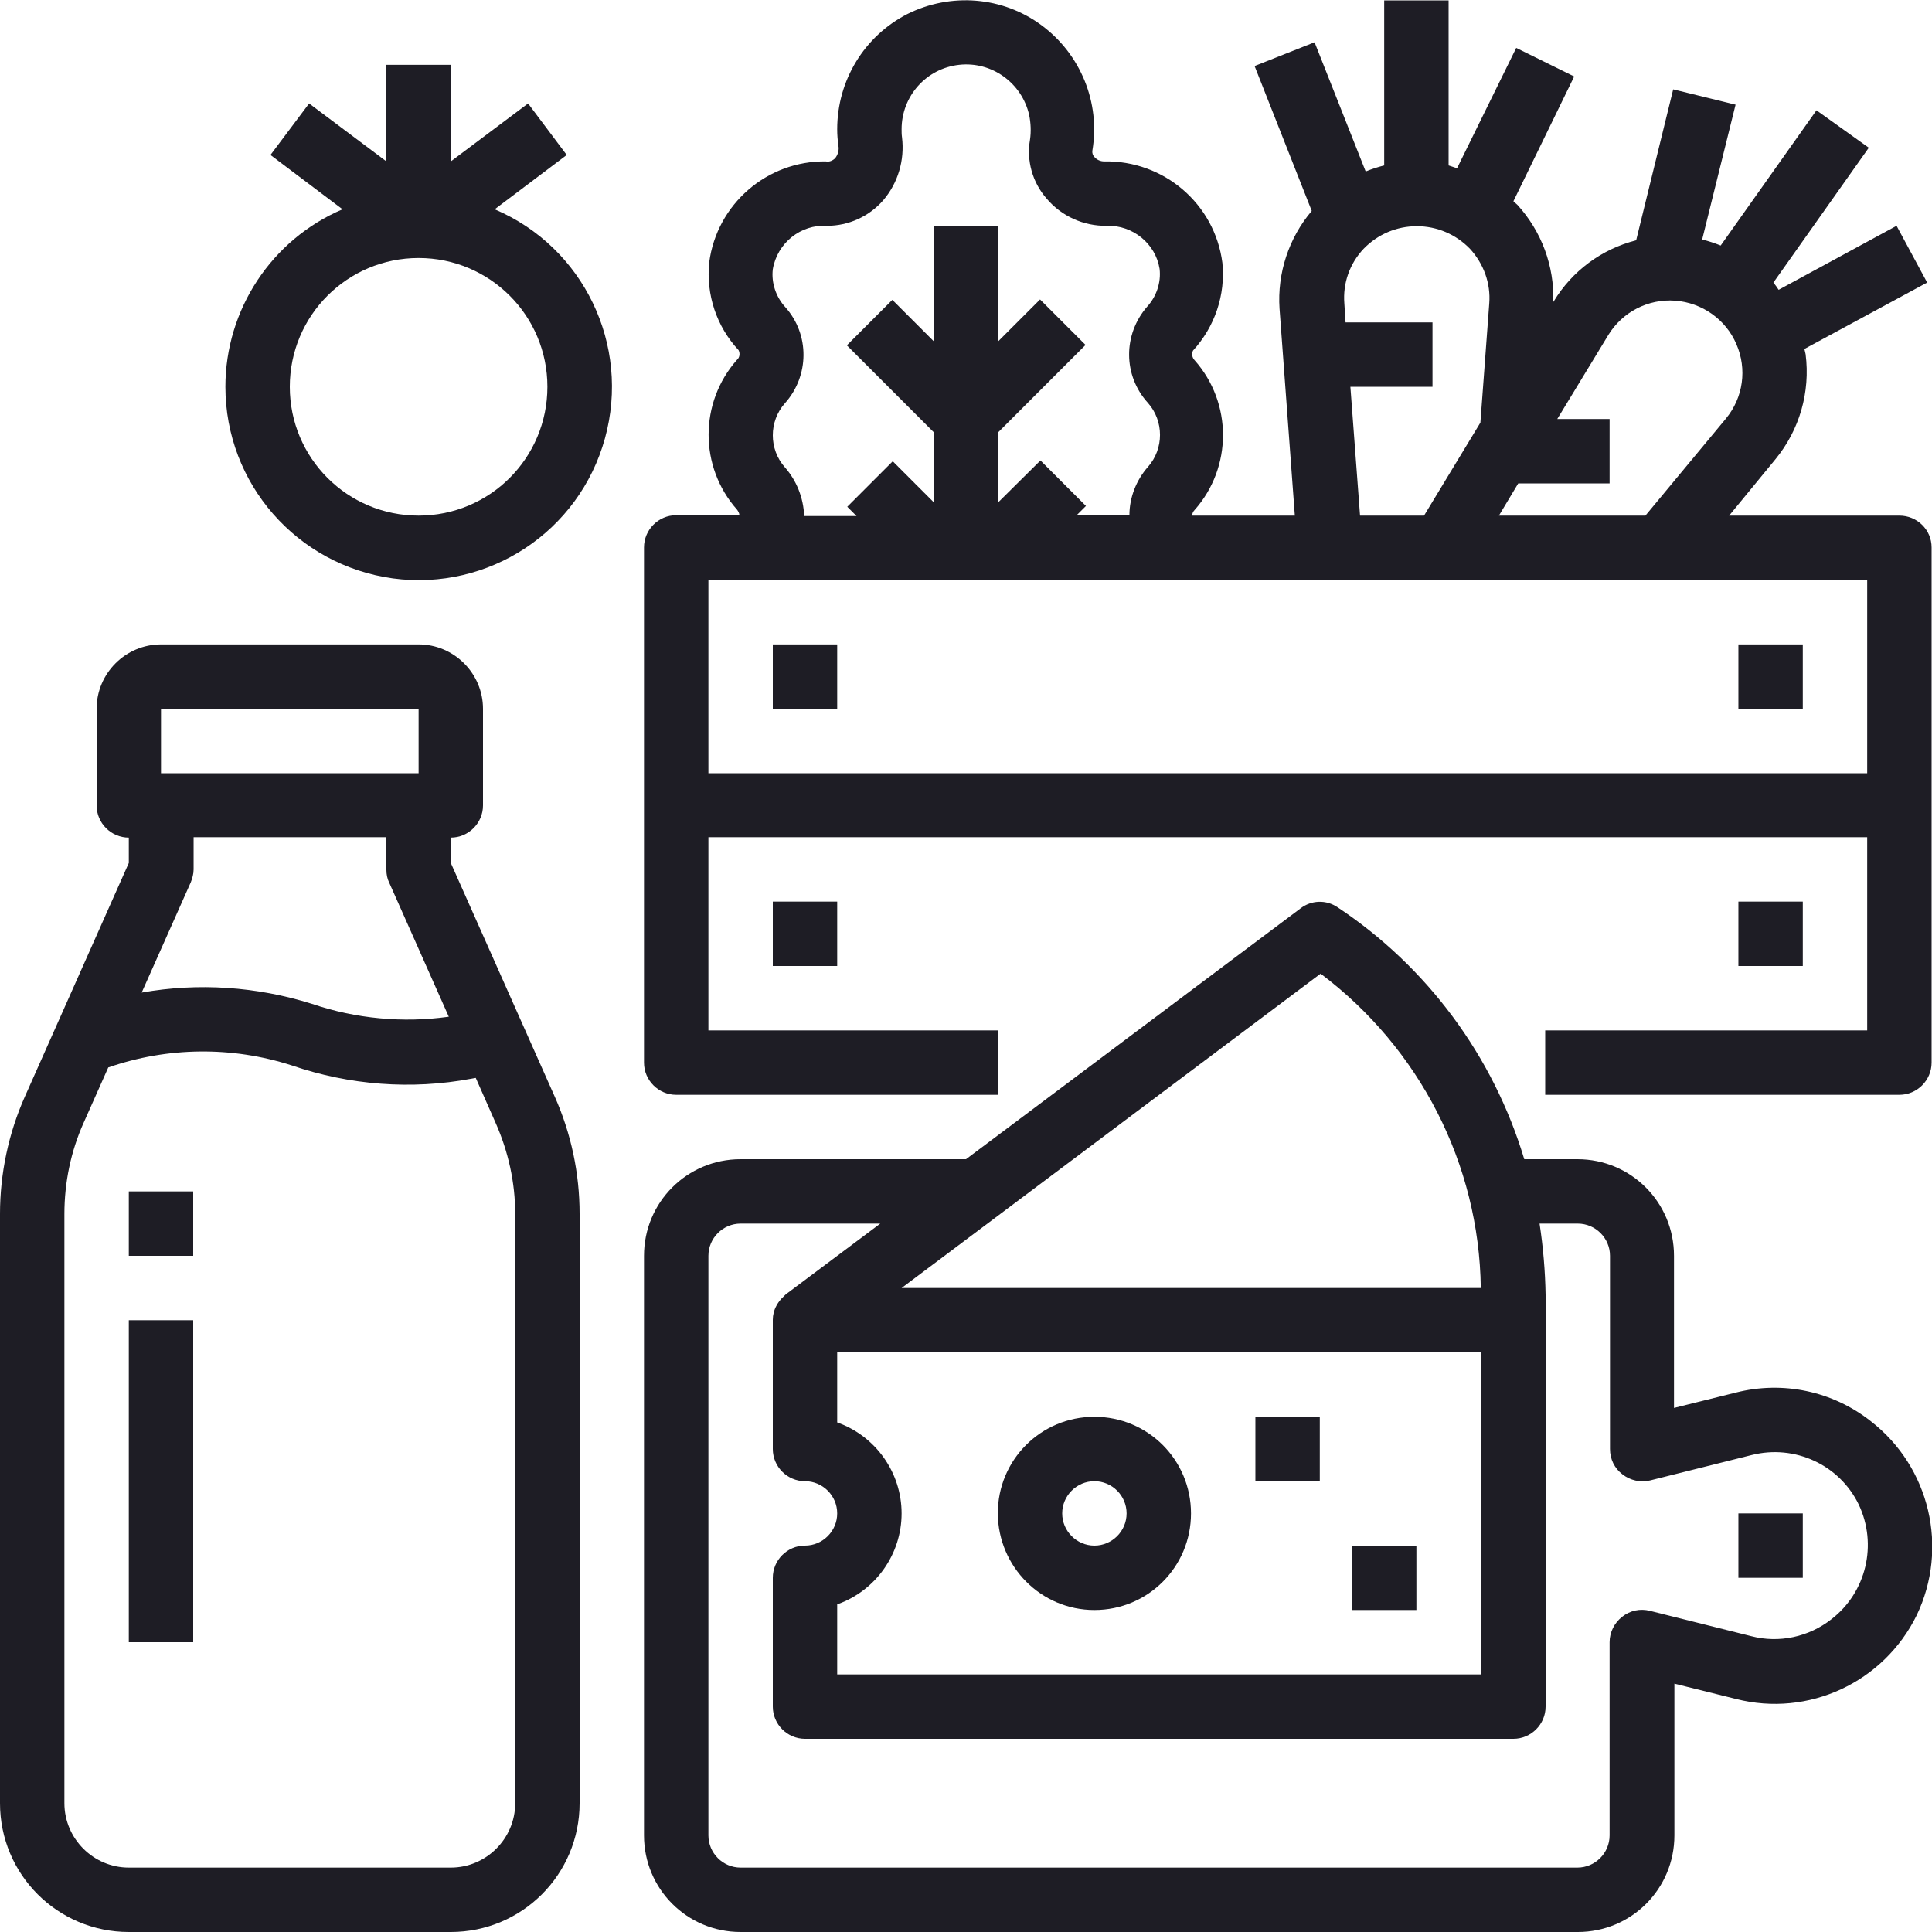
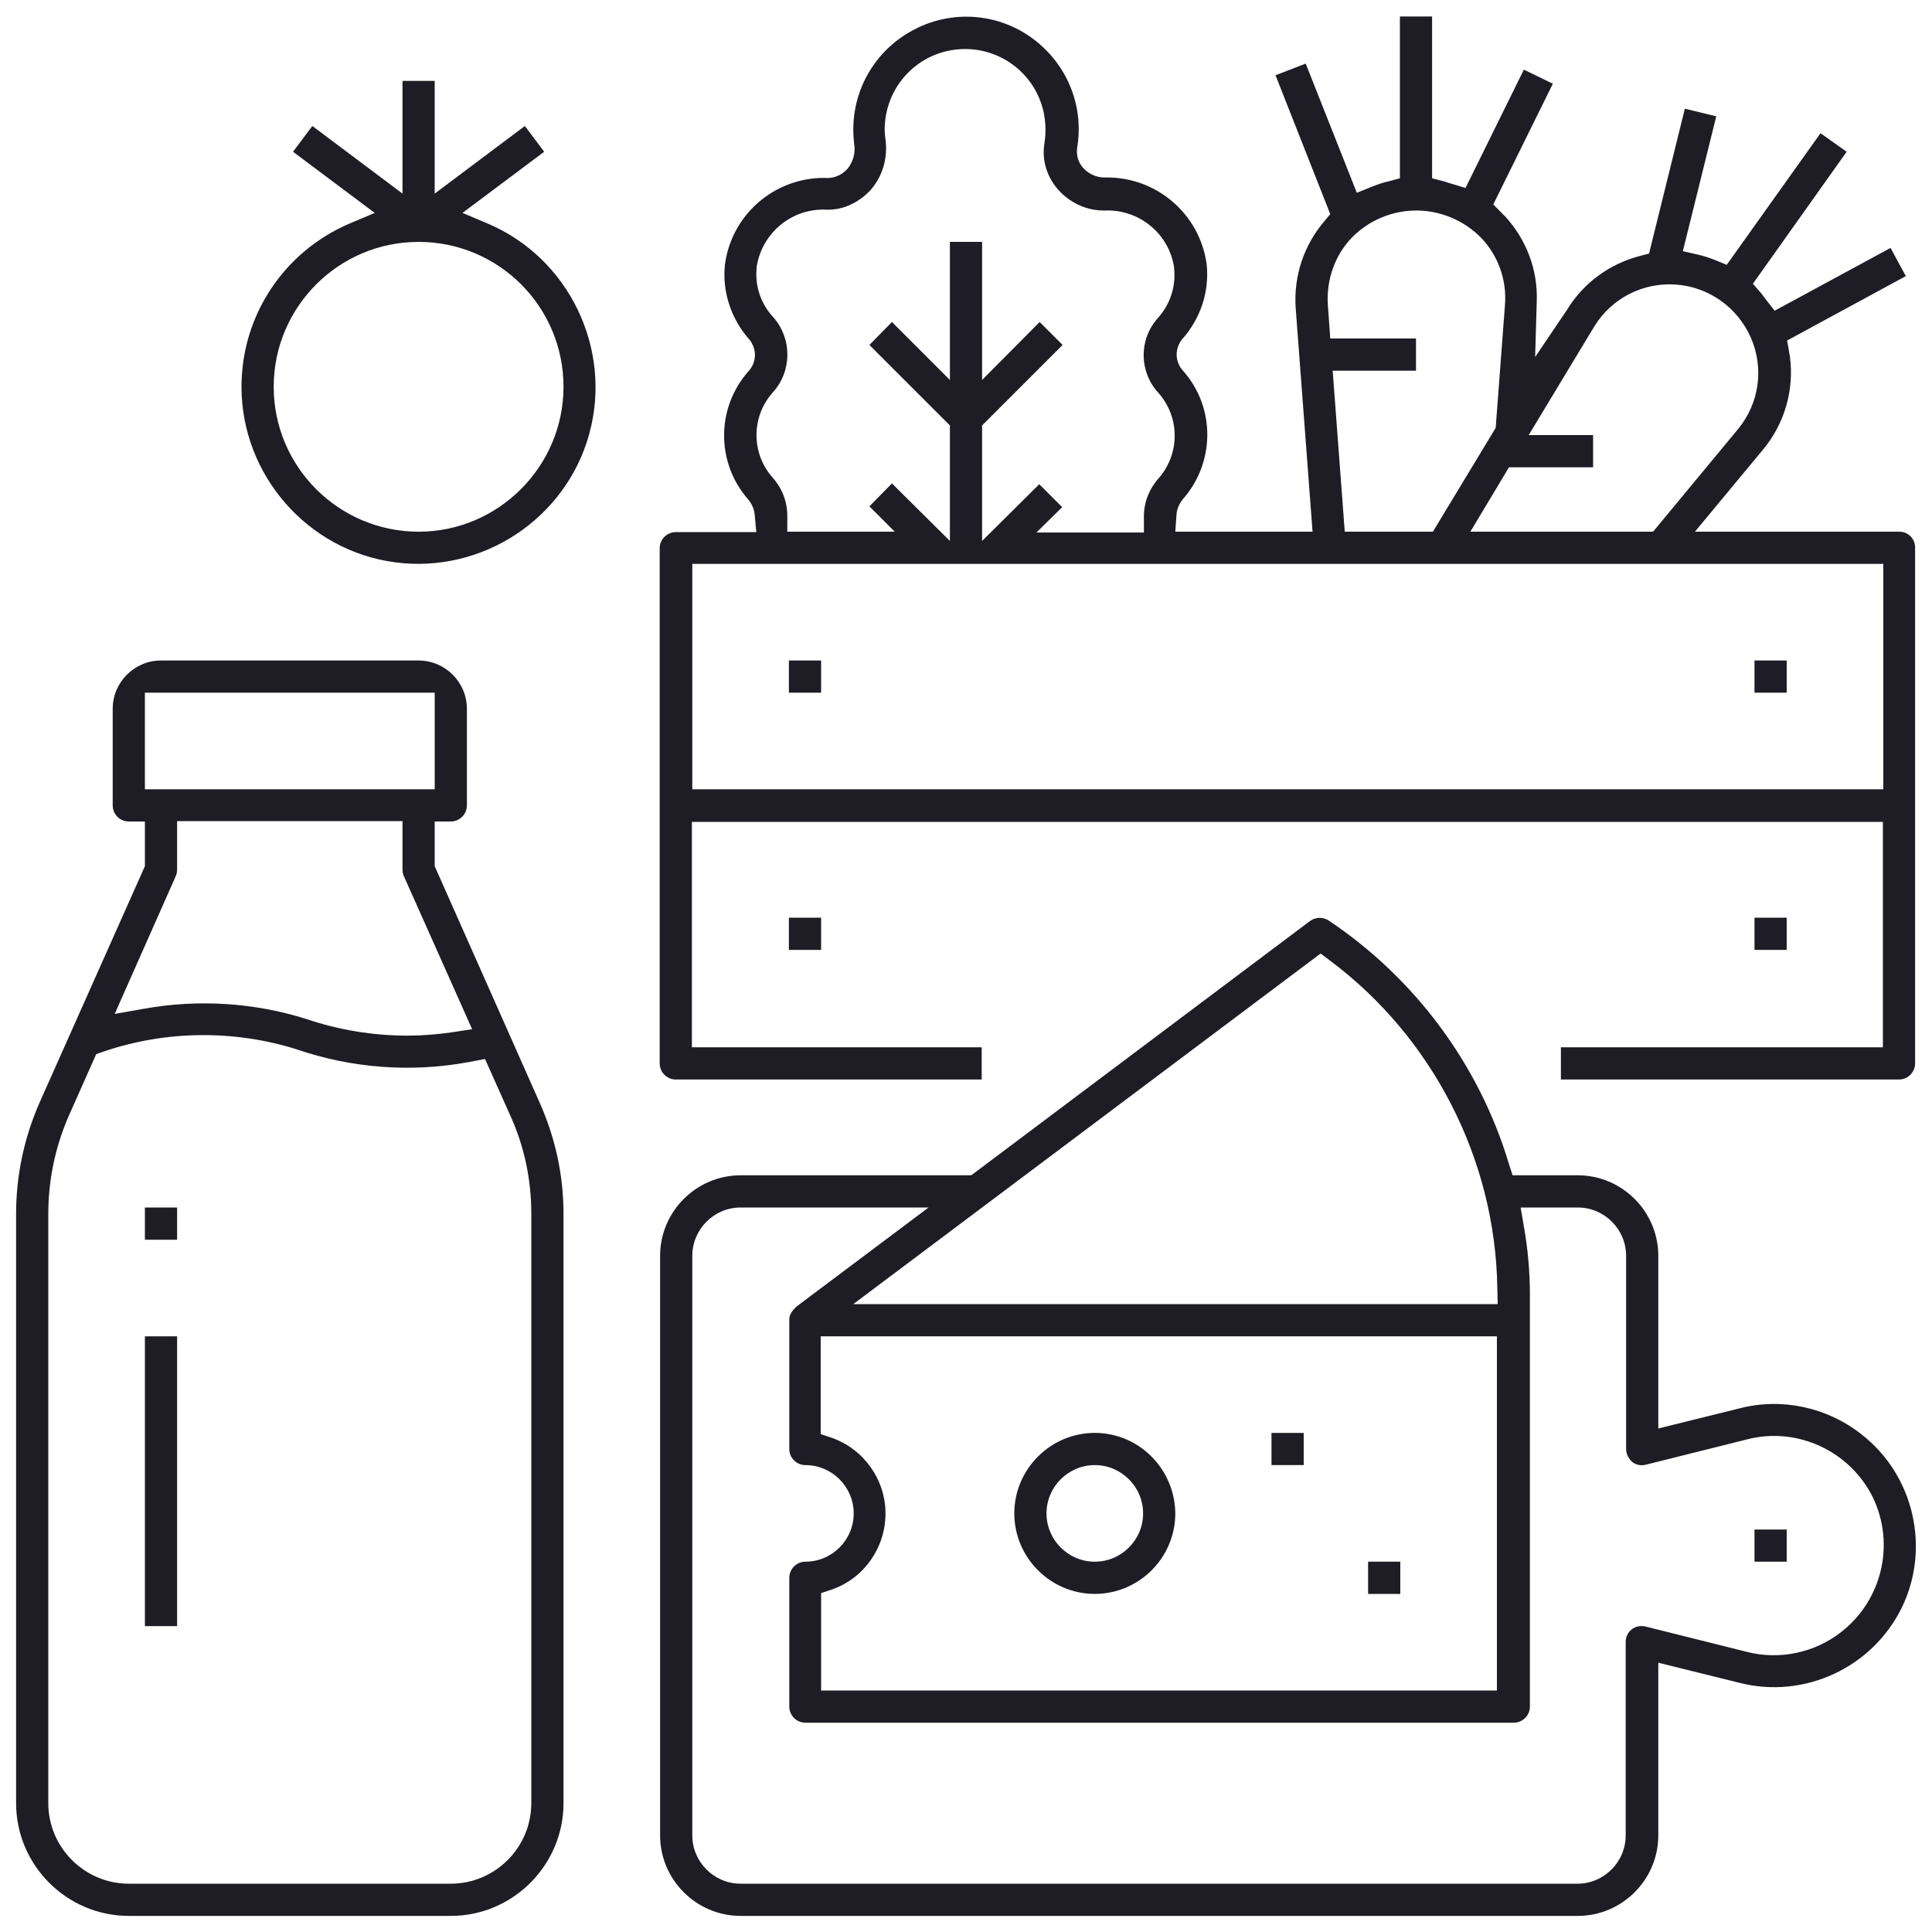
- <svg xmlns="http://www.w3.org/2000/svg" id="Слой_1" width="480" height="480" viewBox="0 0 480 480">
+ <svg xmlns="http://www.w3.org/2000/svg" id="Layer_1" width="480" height="480" viewBox="0 0 480 480">
  <style>.st0{fill:#1e1d25}</style>
-   <path class="st0" d="M192 224h16v16h-16v-16zM431.9 224h16v16h-16v-16z" />
-   <path class="st0" d="M471.9 128.1h-42.3l11.5-14c6-7.3 8.7-16.7 7.5-26.1-.1-.5-.2-.9-.3-1.3l30.5-16.5-7.6-14.1L441.9 72c-.4-.6-.8-1.2-1.3-1.8l23.7-33.5-13-9.3L427.5 61c-1.5-.6-3-1.1-4.6-1.5l8.3-33.5-15.5-3.8-9.2 37.5c-8.6 2.2-15.9 7.6-20.5 15.2l-.1.1c.3-8.9-2.9-17.5-8.9-24.1-.3-.3-.7-.6-1-.9l15.1-31-14.4-7.1L362 41.8c-.7-.2-1.4-.5-2.1-.7V.1h-16v41c-1.6.4-3.1.9-4.6 1.5l-12.7-32.1-14.9 5.9 14.2 36c-5.7 6.7-8.6 15.5-8 24.3l3.8 51.4h-25.5c0-.5.2-1 .6-1.4 9.4-10.6 9.4-26.6 0-37.2-.6-.6-.8-1.6-.4-2.4 5.4-5.9 8.1-13.8 7.3-21.8-1.9-14.7-14.6-25.5-29.4-25.2-.9 0-1.8-.4-2.4-1.1-.4-.4-.6-1-.5-1.6 2-11.9-2.9-23.9-12.6-31.1-9.7-7.2-22.6-8.2-33.4-2.8C214.7 9 208 20 208 32.1c0 1.4.1 2.7.3 4.1.2 1.1-.1 2.2-.8 3.1-.6.6-1.5 1-2.3.8-14.6-.2-27.1 10.6-29 25.1-.8 8 1.8 15.9 7.3 21.8.4.8.3 1.8-.4 2.4-9.4 10.6-9.4 26.6 0 37.2.3.4.6.9.6 1.4H168c-4.4 0-8 3.6-8 8v128c0 4.4 3.6 8 8 8h80v-16h-72v-48h287.9v48h-80v16h88c4.4 0 8-3.6 8-8V136c0-4.4-3.6-7.9-8-7.9zm-72.3-44.9c3.5-5.7 9.9-9 16.6-8.5 6.7.5 12.6 4.7 15.2 10.8 2.7 6.2 1.7 13.3-2.6 18.5l-20 24.1h-36.4l4.8-8h22.7v-16h-13l12.7-20.9zm-64.1 12.9h20.4v-16h-21.6l-.3-4.7c-.4-5 1.3-9.9 4.8-13.6 3.5-3.6 8.2-5.6 13.2-5.6s9.7 2 13.2 5.6c3.4 3.7 5.2 8.6 4.8 13.6l-2.2 29.6-14 23.1h-15.9l-2.4-32zm-140.5 20c-4-4.5-4-11.4 0-15.9 6.1-6.8 6.2-17.1.1-23.9-2.3-2.5-3.5-6-3.1-9.4 1.1-6.5 6.9-11.2 13.5-10.8 5.3 0 10.4-2.3 13.9-6.3 3.7-4.3 5.4-10 4.7-15.7-.1-.7-.1-1.3-.1-2 0-8.2 6.1-15.1 14.3-16 8.1-.9 15.6 4.5 17.4 12.5.4 2 .5 4.1.2 6.1-.9 5.2.6 10.6 4.1 14.6 3.7 4.4 9.2 6.9 15 6.8 6.4-.2 12.1 4.4 13.1 10.7.4 3.4-.8 6.9-3.1 9.4-6 6.9-6 17.1.2 23.9 4 4.5 4 11.4 0 15.9-2.9 3.3-4.6 7.6-4.6 12h-13.1l2.3-2.3-11.3-11.3-10.5 10.4v-17.4l21.7-21.7-11.3-11.3L248 84.8V56.1h-16v28.7l-10.3-10.3-11.3 11.3 21.7 21.7v17.4l-10.3-10.3-11.3 11.3 2.3 2.3h-13c-.2-4.6-1.9-8.8-4.8-12.1zm-19 76v-48h287.9v48H176z" />
-   <path class="st0" d="M192 160.1h16v16h-16v-16zM431.9 160.1h16v16h-16v-16zM32 480h80c17.7 0 32-14.3 32-32V301.6c0-10.1-2.1-20-6.2-29.2l-25.8-58v-6.3c4.4 0 8-3.6 8-8v-24c0-8.8-7.2-16-16-16H40c-8.8 0-16 7.2-16 16v24c0 4.4 3.6 8 8 8v6.3l-25.8 58C2.1 281.6 0 291.6 0 301.6V448c0 17.7 14.3 32 32 32zm96-32c0 8.8-7.2 16-16 16H32c-8.8 0-16-7.2-16-16V301.6c0-7.8 1.6-15.6 4.8-22.7l6.1-13.7c14.7-5.1 30.7-5.3 45.6-.5 14.3 4.9 29.7 6.1 44.6 3.3l1.1-.2 4.9 11.1c3.2 7.2 4.9 14.9 4.9 22.7V448zM40 176.1h64v16H40v-16zm56 32v8c0 1.1.2 2.2.7 3.2l14.8 33.3c-11.4 1.6-23.1.5-34-3.2-13.7-4.3-28.2-5.3-42.3-2.8l12.2-27.4c.4-1 .7-2.1.7-3.2v-8H96z" />
-   <path class="st0" d="M32 296h16v16H32v-16zM32 328h16v80H32v-80zM464.8 353.1c-9.5-7.5-21.9-10.1-33.6-7.1l-15.3 3.8V312c0-13.3-10.7-24-24-24h-13.2c-7.7-25.6-24.1-47.8-46.4-62.6-2.8-1.9-6.5-1.8-9.2.3L240 288h-56c-13.3 0-24 10.7-24 24v144c0 13.3 10.7 24 24 24h208c13.3 0 24-10.7 24-24v-37.7l15.3 3.8c18 4.6 36.7-4.1 44.9-20.8 8-16.7 3.3-36.8-11.4-48.2zm-256.8.3V336h160v80H208v-17.4c9.6-3.4 16-12.5 16-22.6s-6.4-19.2-16-22.6zm120.1-111.5c24.6 18.5 39.4 47.3 39.8 78.1H224l104.1-78.1zM455 402.3c-5.6 4.4-13 6-19.9 4.2l-25.2-6.3c-2.4-.6-4.9-.1-6.9 1.5-1.9 1.5-3.1 3.8-3.1 6.3v48c0 4.4-3.6 8-8 8H184c-4.4 0-8-3.6-8-8V312c0-4.4 3.6-8 8-8h34.7l-23.5 17.6-.5.5-.7.7c-.4.5-.8 1-1.1 1.6-.6 1.1-.9 2.3-.9 3.5V360c0 4.4 3.6 8 8 8s8 3.6 8 8-3.6 8-8 8-8 3.6-8 8v32c0 4.4 3.6 8 8 8h176c4.4 0 8-3.6 8-8V321.7c-.1-5.9-.6-11.8-1.5-17.7h9.5c4.4 0 8 3.6 8 8v48c0 2.5 1.1 4.8 3.1 6.3 1.9 1.5 4.5 2.1 6.9 1.5l25.2-6.3c10.7-2.7 21.8 2.4 26.6 12.3 4.7 9.9 1.9 21.8-6.8 28.5z" />
-   <path class="st0" d="M431.9 376h16v16h-16v-16zM271.9 400c13.3 0 24-10.7 24-24s-10.7-24-24-24-24 10.7-24 24c.1 13.3 10.8 24 24 24zm0-32c4.4 0 8 3.6 8 8s-3.6 8-8 8-8-3.6-8-8 3.6-8 8-8zM311.9 352h16v16h-16v-16zM335.9 384h16v16h-16v-16zM56 96.1c0 24 17.7 44.3 41.6 47.6 23.8 3.2 46.3-11.6 52.7-34.8 6.4-23.2-5.3-47.5-27.4-56.9l17.9-13.5-9.6-12.8L112 40.1v-24H96v24L76.8 25.7l-9.6 12.8L85.1 52C67.5 59.5 56 76.9 56 96.1zm48-32c17.7 0 32 14.3 32 32s-14.3 32-32 32-32-14.3-32-32 14.3-32 32-32z" />
+   <path class="st0" d="M196 228h8v8h-8zM435.9 228h8v8h-8z" />
+   <path class="st0" d="M471.9 132.1h-50.8l17-20.5c5.3-6.4 7.7-14.8 6.6-23v-.2c-.1-.3-.2-.7-.2-1l-.5-2.8 29.5-16-3.8-7-28.8 15.6-2.1-2.7c-.2-.3-.4-.5-.6-.8s-.4-.5-.6-.8l-2.1-2.4 23.3-32.8-6.5-4.6L429 65.8l-2.9-1.2c-1.3-.5-2.7-1-4.1-1.3l-3.9-.9 8.3-33.5-7.8-1.9-8.9 36-2.3.6c-7.6 2-14 6.7-18.1 13.4l-.2.3-7.7 11.4.4-13.8c.3-7.9-2.6-15.4-7.9-21.2 0 0-.1 0-.1-.1-.2-.2-.5-.4-.8-.8l-2-2 14.8-30-7.2-3.5-14.5 29.4-3.3-1c-.3-.1-.6-.2-1-.3l-.9-.3-3.1-.8V4.1h-8v40.2l-3 .8c-1.4.3-2.7.8-4 1.3l-3.7 1.5-12.7-32.1-7.5 2.9 13.6 34.5L329 55c-5.1 6-7.6 13.6-7.1 21.4l4.2 55.7H292l.3-4.3c.1-1.4.7-2.7 1.6-3.8 8-9.1 8.1-22.7.1-31.8-1.8-1.9-2.2-4.7-.9-7l.2-.4.3-.4c4.6-5.1 6.9-11.8 6.2-18.7-1.7-12.6-12.6-21.9-25.3-21.6h-.1c-2 0-4-.9-5.3-2.4-1.2-1.3-1.7-3.1-1.5-4.8v-.1c1.8-10.5-2.5-20.9-11-27.2s-19.8-7.2-29.2-2.4c-9.5 4.8-15.4 14.4-15.4 25 0 1.2.1 2.4.2 3.5.4 2.2-.2 4.4-1.6 6.2l-.2.2a6.63 6.63 0 0 1-5.5 2.1h-.2c-12.4 0-23 9.2-24.6 21.6-.7 6.8 1.6 13.6 6.2 18.7l.3.4.2.4c1.3 2.3.9 5.1-.9 7-8 9.1-8 22.7 0 31.8.9 1.1 1.5 2.4 1.6 3.8l.4 4.3h-20c-2.2 0-4 1.8-4 4v128c0 2.2 1.8 4 4 4h76v-8h-72v-56h295.9v56h-80v8h84c2.2 0 4-1.8 4-4v-128c.1-2.3-1.7-4.1-3.9-4.1zm-92.1-24l16.3-27c4.3-7 12.1-11 20.3-10.4 8.2.6 15.3 5.7 18.6 13.2 3.3 7.6 2.1 16.2-3.1 22.6l-21.2 25.6h-45.4l9.6-16h20.9v-8h-16zm-44-49c4.3-4.4 10.1-6.8 16.1-6.8s11.9 2.5 16.1 6.8c4.3 4.5 6.4 10.6 5.9 16.7l-2.3 30.5-15.6 25.8h-21.9l-3-40h20.7v-8h-21.3l-.6-8.4c-.4-6.1 1.7-12.2 5.9-16.6zM188 66.4v-.2c1.4-8.5 8.9-14.6 17.5-14.1 2.1 0 4.1-.4 5.9-1.3 1.8-.8 3.5-2.1 4.9-3.6 3-3.4 4.3-8 3.7-12.5-.1-.8-.2-1.7-.2-2.5 0-10.2 7.6-18.8 17.8-19.9s19.5 5.6 21.7 15.6c.5 2.5.6 5 .2 7.6-.7 4.1.5 8.2 3.2 11.4 3 3.5 7.3 5.5 11.9 5.4 8.4-.3 15.8 5.7 17.1 14.1v.2c.5 4.6-1 9.1-4.1 12.5-4.7 5.3-4.6 13.3.2 18.5 5.4 6.1 5.4 15.2 0 21.3-2.3 2.6-3.6 5.9-3.6 9.4v4h-26.7l6.4-6.3-5.7-5.7-14.2 14.1v-28.7l20-20-5.7-5.7L244 94.4V60.1h-8v34.3L221.6 80l-5.6 5.7 20 20v28.7l-14.4-14.3-5.6 5.7 6.3 6.3h-26.7v-4c0-3.5-1.3-6.8-3.6-9.4-5.4-6-5.4-15.2 0-21.2 4.8-5.3 4.8-13.3.2-18.6-3.2-3.4-4.7-7.9-4.2-12.5zm279.9 129.7H172v-56h295.9v56z" />
+   <path class="st0" d="M196 164.1h8v8h-8zM435.9 164.1h8v8h-8zM134.1 274L108 215.2v-11.1h4c2.2 0 4-1.8 4-4v-24c0-6.6-5.4-12-12-12H40c-6.6 0-12 5.4-12 12v24c0 2.2 1.8 4 4 4h4v11.1L9.8 274C6 282.7 4 292 4 301.6V448c0 15.4 12.6 28 28 28h80c15.4 0 28-12.6 28-28V301.6c0-9.6-2-18.8-5.9-27.6zM36 172.1h72v24H36v-24zm7.7 45.5c.2-.5.3-1 .3-1.6v-12h56v12c0 .5.1 1.1.3 1.6l17 38.1-5.2.8c-3.6.5-7.2.8-10.9.8-8.5 0-17-1.4-25-4.1-12.9-4.1-26.9-5-40.3-2.6l-7.4 1.3 15.2-34.3zM132 448c0 11-9 20-20 20H32c-11 0-20-9-20-20V301.6c0-8.4 1.7-16.6 5.1-24.4l6.8-15.3 1.7-.6c15.5-5.3 32.5-5.5 48.1-.6 13.7 4.7 28.4 5.8 42.6 3.2l4.2-.8 6.3 14.1c3.5 7.7 5.2 15.9 5.2 24.4V448z" />
+   <path class="st0" d="M36 300h8v8h-8zM36 332h8v72h-8zM462.4 356.3c-8.5-6.7-19.8-9.1-30.2-6.4l-20.2 5V312c0-11-9-20-20-20h-16.2l-.9-2.8c-7.4-24.7-23.4-46.2-44.8-60.5-1.4-.9-3.2-.9-4.6.1L241.3 292H184c-11 0-20 9-20 20v144c0 11 9 20 20 20h208c11 0 20-9 20-20v-42.9l20.2 5c16.1 4.1 33-3.8 40.3-18.7 7.2-14.8 3-33-10.1-43.1zM328.1 236.9l2.4 1.8c25.5 19.1 41 49.4 41.5 81.2l.1 4.1H212l116.1-87.1zM206.6 357.2l-2.7-.9V332h168v88H204v-24.2l2.7-.9c8-2.8 13.3-10.4 13.3-18.9 0-8.4-5.4-16-13.4-18.8zm250.8 48.3c-6.5 5.1-15.3 7-23.4 4.9l-25.2-6.3c-1.2-.3-2.5 0-3.4.7-1 .8-1.5 1.9-1.5 3.2v48c0 6.6-5.4 12-12 12H184c-6.6 0-12-5.4-12-12V312c0-6.6 5.4-12 12-12h46.7l-32.8 24.6-.1.1-.3.3-.3.3c-.2.3-.4.5-.6.8l-.1.2c-.3.5-.4 1-.4 1.5V360c0 2.2 1.8 4 4 4 6.6 0 12 5.4 12 12s-5.4 12-12 12c-2.2 0-4 1.8-4 4v32c0 2.2 1.8 4 4 4h176c2.2 0 4-1.8 4-4V321.7c0-5.7-.5-11.4-1.5-17l-.8-4.7H392c6.6 0 12 5.4 12 12v48c0 1.2.6 2.4 1.5 3.2 1 .8 2.3 1 3.4.7l25.2-6.3c12.4-3.2 25.5 2.9 31.2 14.4 5.6 11.6 2.3 25.6-7.9 33.5z" />
+   <path class="st0" d="M435.9 380h8v8h-8zM272 356c-11 0-20 9-20 20s9 20 20 20 20-9 20-20c-.1-11-9-20-20-20zm0 32c-6.6 0-12-5.4-12-12s5.4-12 12-12 12 5.4 12 12-5.4 12-12 12zM315.9 356h8v8h-8zM339.9 388h8v8h-8zM121.3 55.6l-6.4-2.7 20.3-15.2-4.8-6.4L108 48.1v-28h-8v28L77.6 31.3l-4.8 6.4 20.3 15.2-6.4 2.7C70.5 62.6 60 78.4 60 96.1c0 21.9 16.4 40.7 38.1 43.6s42.5-10.8 48.3-31.9c5.8-21.1-5-43.6-25.1-52.2zM104 132.1c-19.8 0-36-16.1-36-36 0-19.8 16.1-36 36-36s36 16.1 36 36c0 19.8-16.2 36-36 36z" />
</svg>
